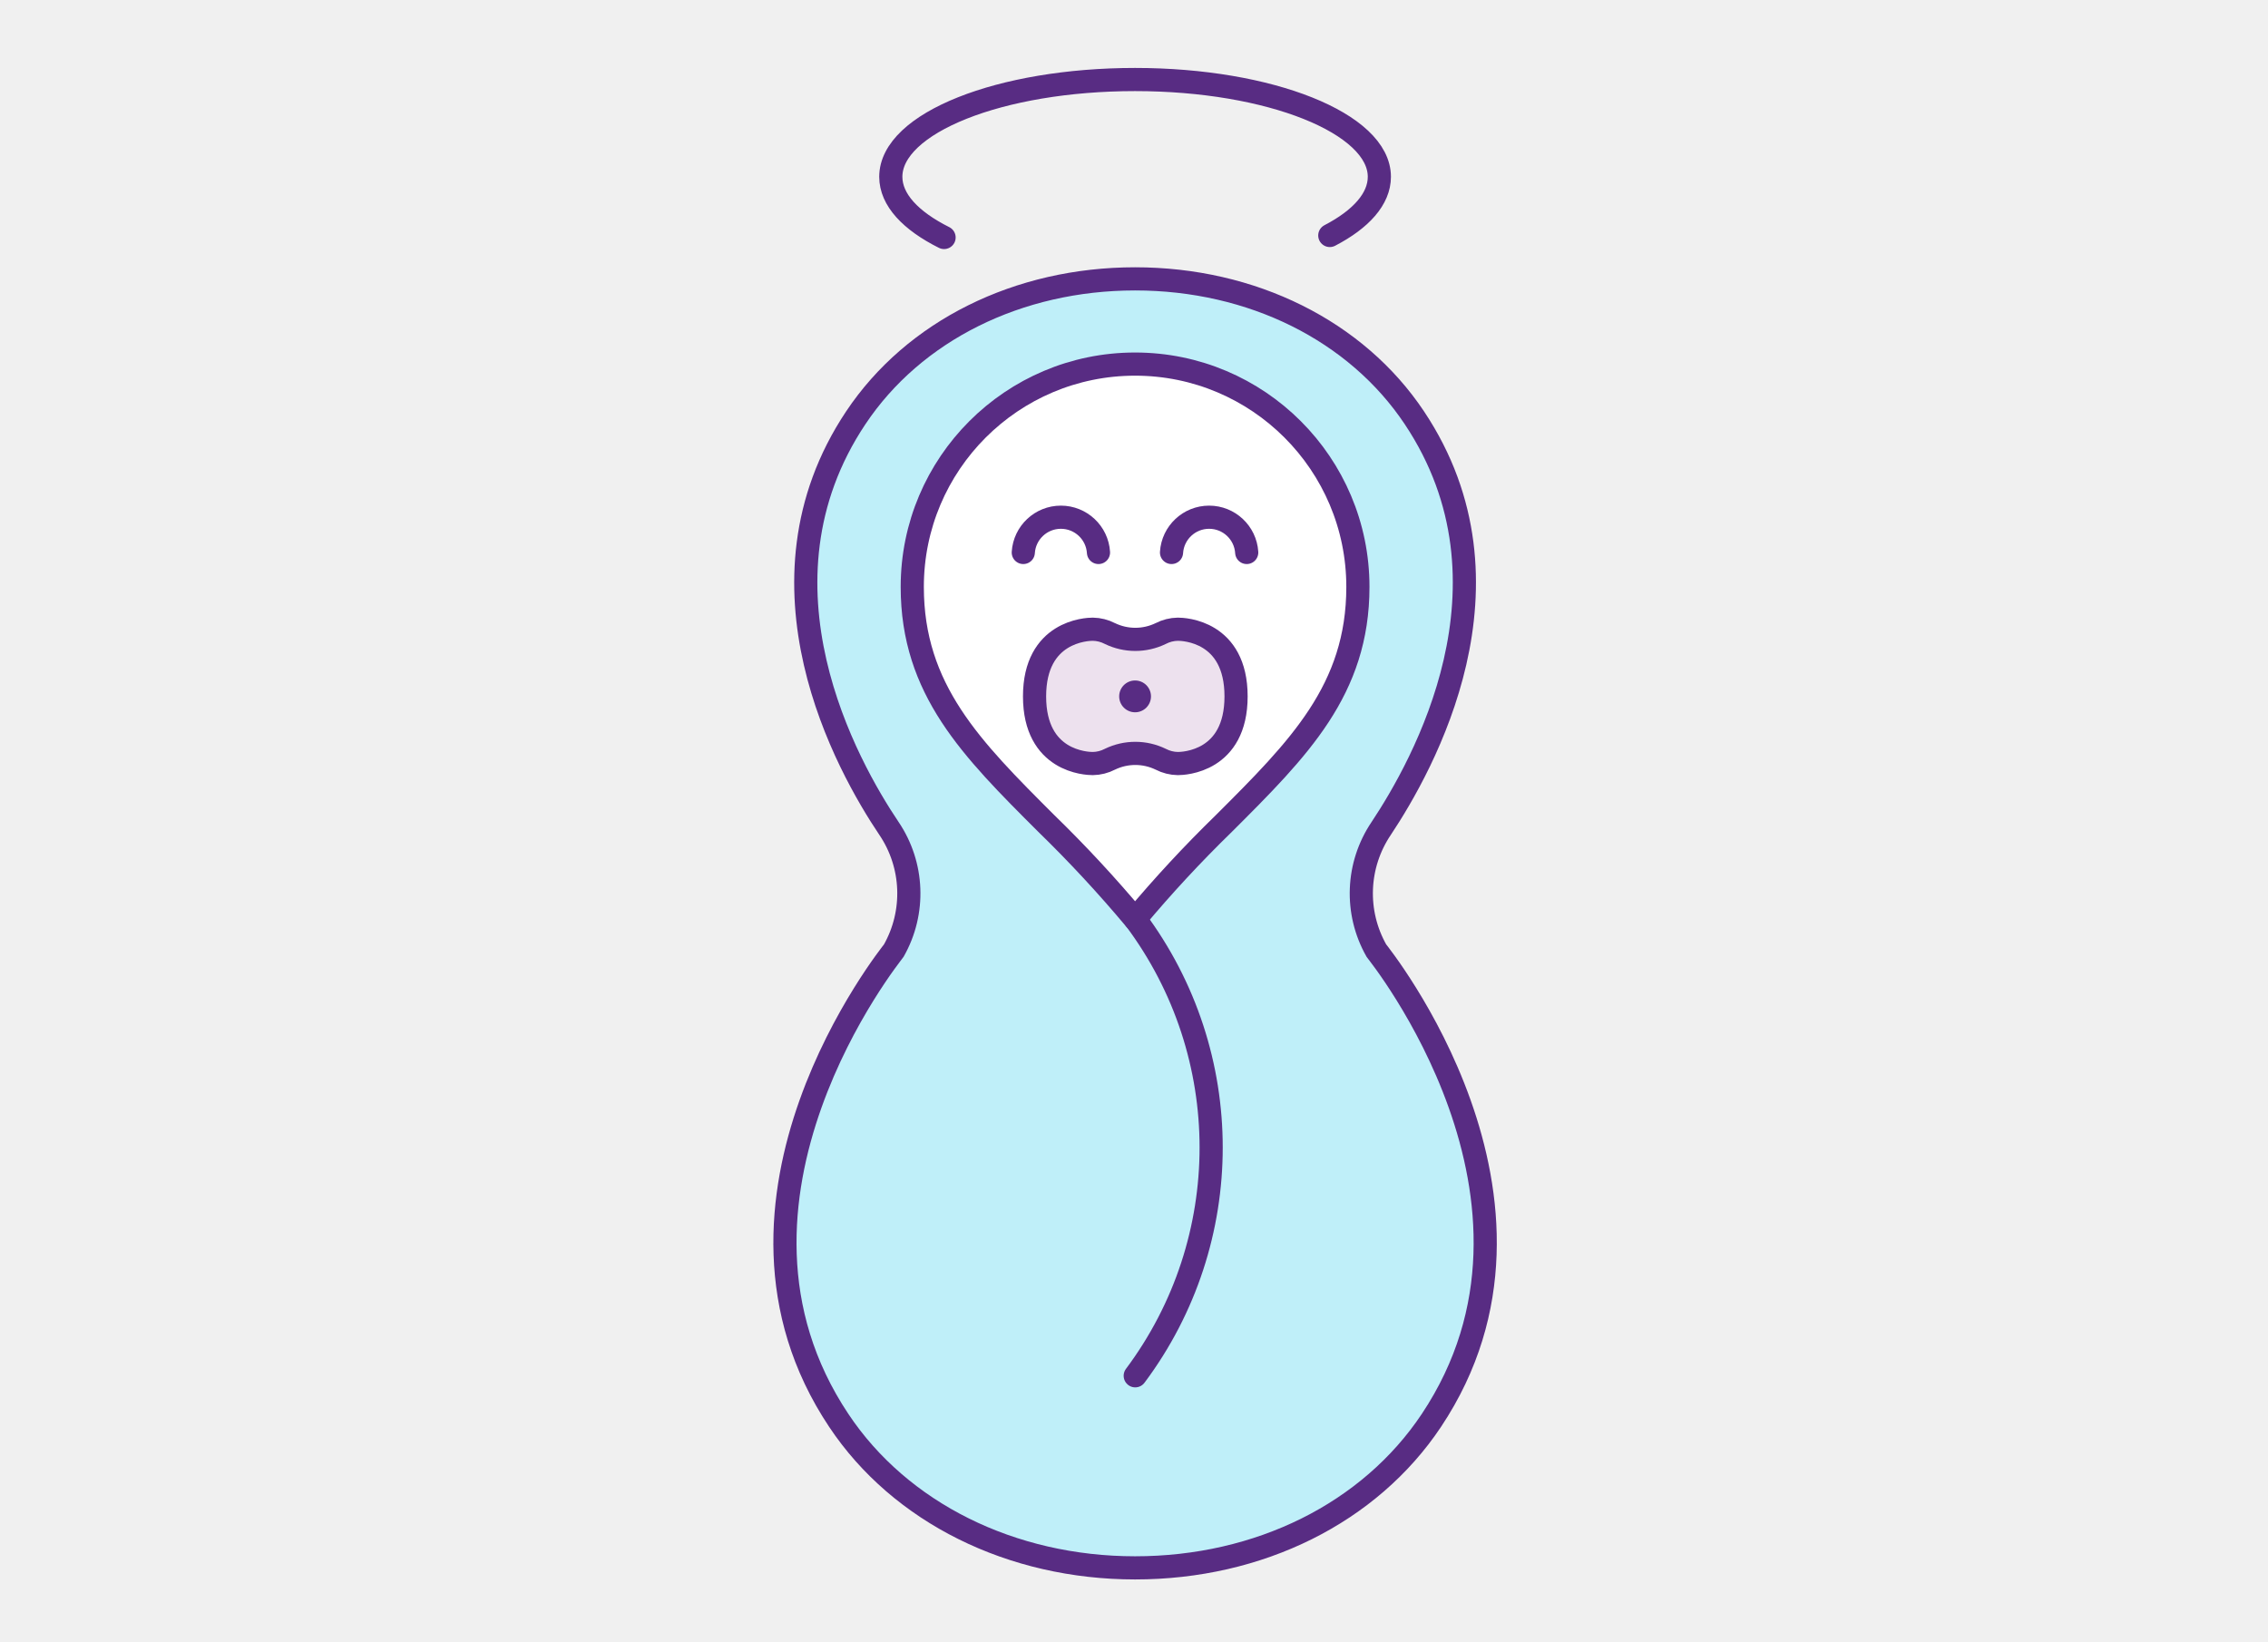
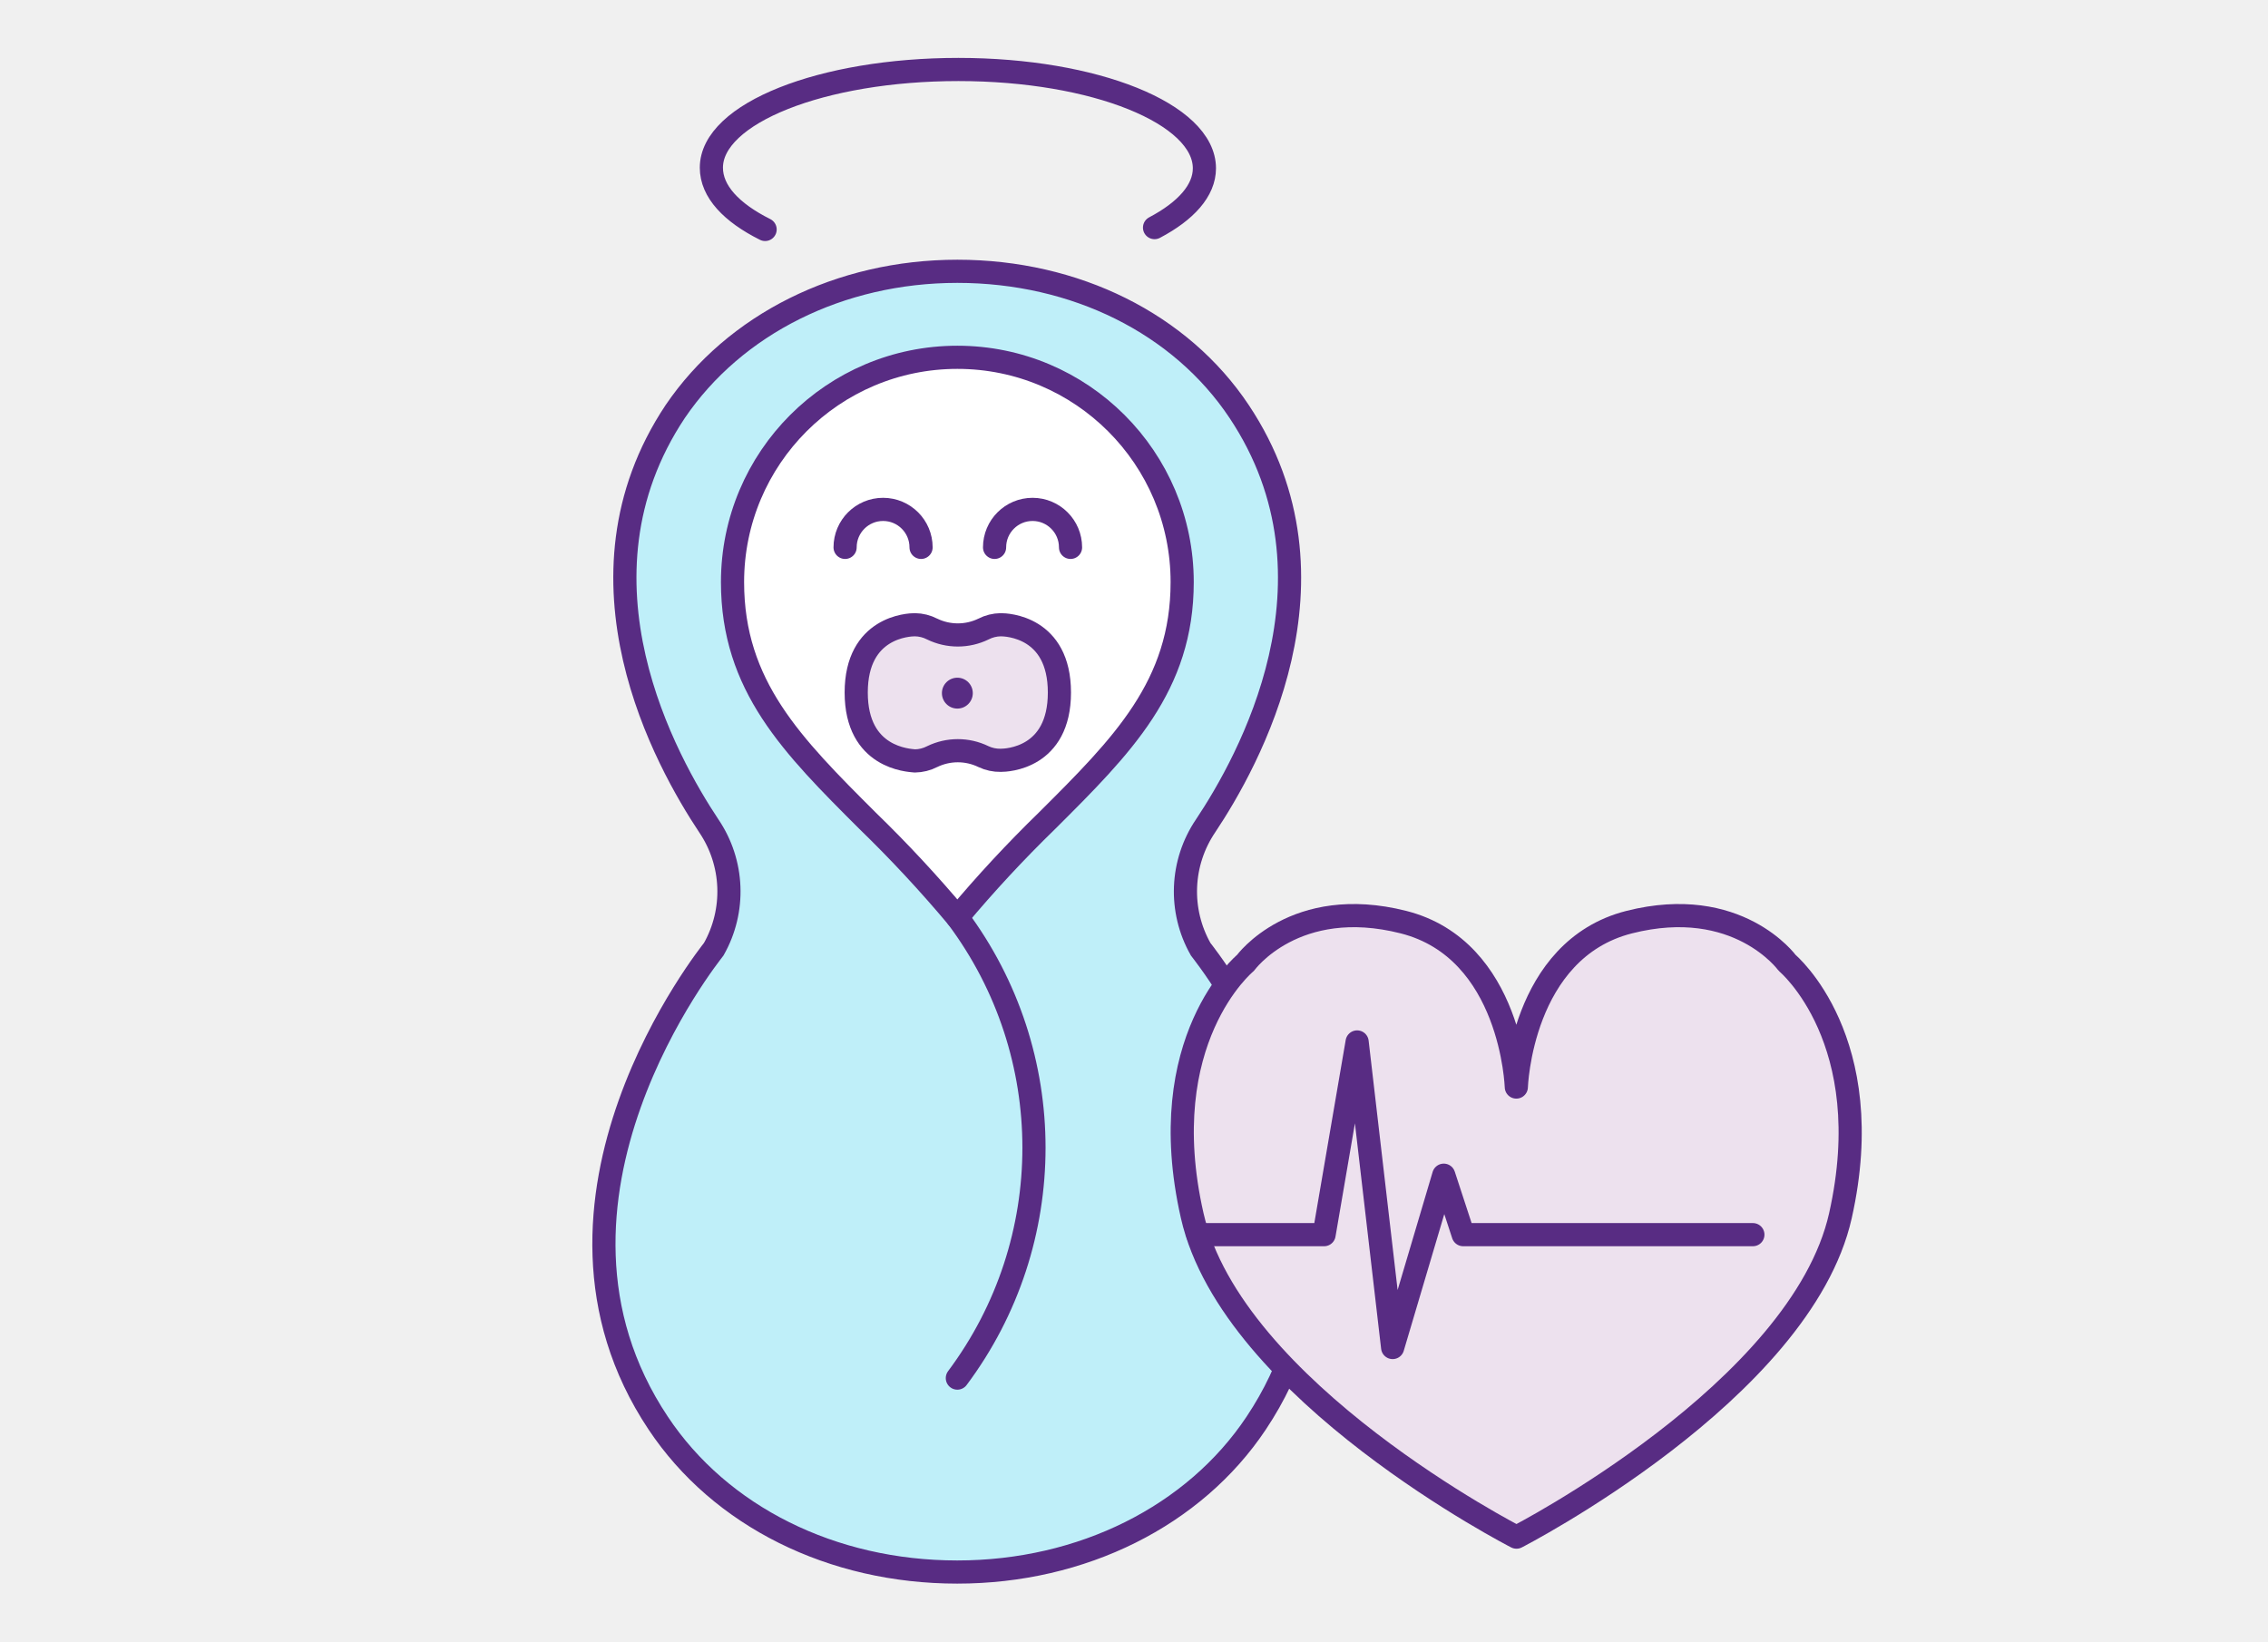
<svg xmlns="http://www.w3.org/2000/svg" id="Layer_1" data-name="Layer 1" viewBox="0 0 146.88 106.34">
  <defs>
    <style>.cls-1{fill:none;}.cls-1,.cls-2,.cls-3,.cls-4{stroke:#582c83;stroke-width:1.5px;}.cls-1,.cls-3,.cls-4{stroke-linecap:round;stroke-linejoin:round;}.cls-2{fill:#bfeff9;stroke-miterlimit:10;}.cls-3{fill:#fff;}.cls-4{fill:#ede1ee;}.cls-5{fill:#582c83;}</style>
  </defs>
-   <path class="cls-1" d="M61.14,15.38c-2.16-1.08-3.45-2.44-3.45-3.93,0-3.48,7.08-6.3,15.82-6.3S89.33,8,89.33,11.45c0,1.43-1.19,2.75-3.21,3.8" />
-   <path class="cls-2" d="M73.51,18.06c7.57,0,14.33,3.36,18.09,9,7.19,10.78.54,22.54-2.15,26.59a7.52,7.52,0,0,0-.31,7.92c.12.17,13.07,16.15,3.56,30.42-4,6-11.16,9.55-19.19,9.55h0c-8,0-15.21-3.57-19.19-9.55-9.51-14.26,3.44-30.24,3.56-30.42a7.52,7.52,0,0,0-.31-7.92c-2.69-4-9.34-15.81-2.15-26.59C59.18,21.42,65.94,18.06,73.51,18.06Z" />
-   <path class="cls-1" d="M73.52,59.53a24.69,24.69,0,0,1,0,29.57" />
-   <path class="cls-3" d="M73.51,59.53a82.3,82.3,0,0,0-5.75-6.2c-4.85-4.84-8.68-8.67-8.68-15.32a14.43,14.43,0,0,1,28.86,0c0,6.66-3.83,10.48-8.68,15.32A82.51,82.51,0,0,0,73.51,59.53Z" />
-   <path class="cls-1" d="M66.27,35.78a2.44,2.44,0,0,1,4.87,0" />
-   <path class="cls-1" d="M75.87,35.78a2.44,2.44,0,0,1,4.87,0" />
-   <path class="cls-4" d="M67,45.1c0-4.22,3.38-4.35,3.77-4.35a2.48,2.48,0,0,1,1.11.28,3.77,3.77,0,0,0,3.29,0,2.49,2.49,0,0,1,1.11-.28c.39,0,3.77.12,3.77,4.35s-3.38,4.35-3.77,4.35a2.49,2.49,0,0,1-1.11-.28,3.77,3.77,0,0,0-3.29,0,2.48,2.48,0,0,1-1.11.28C70.37,49.45,67,49.33,67,45.1Z" />
-   <circle class="cls-5" cx="73.51" cy="45.1" r="1.03" />
+   <path class="cls-1" d="M49.55,14.86c-2.18-1.09-3.48-2.46-3.48-4,0-3.51,7.15-6.36,16-6.36S78,7.38,78,10.9c0,1.44-1.2,2.77-3.23,3.84" />
+   <path class="cls-2" d="M62,17.57c7.64,0,14.46,3.39,18.25,9.08,7.25,10.88.55,22.75-2.17,26.83a7.58,7.58,0,0,0-.32,8c.12.17,13.19,16.3,3.59,30.69-4,6-11.26,9.64-19.36,9.64h0c-8.1,0-15.34-3.6-19.36-9.64-9.6-14.39,3.47-30.52,3.59-30.69a7.58,7.58,0,0,0-.32-8c-2.71-4.08-9.42-15.95-2.17-26.83C47.57,21,54.39,17.57,62,17.57Z" />
+   <path class="cls-1" d="M62,59.41a24.91,24.91,0,0,1,0,29.84" />
+   <path class="cls-3" d="M62,59.41a83,83,0,0,0-5.81-6.25c-4.89-4.88-8.75-8.74-8.75-15.46a14.56,14.56,0,1,1,29.12,0c0,6.72-3.86,10.58-8.76,15.46A83.25,83.25,0,0,0,62,59.41Z" />
+   <path class="cls-1" d="M54.73,35.45a2.46,2.46,0,1,1,4.92,0" />
+   <path class="cls-1" d="M64.41,35.45a2.46,2.46,0,0,1,4.92,0" />
+   <path class="cls-4" d="M55.45,44.85c0-4.26,3.41-4.39,3.8-4.39a2.51,2.51,0,0,1,1.12.28,3.8,3.8,0,0,0,3.32,0,2.51,2.51,0,0,1,1.12-.28c.39,0,3.8.12,3.8,4.39s-3.41,4.39-3.8,4.39A2.51,2.51,0,0,1,63.69,49a3.8,3.8,0,0,0-3.32,0,2.51,2.51,0,0,1-1.12.28C58.87,49.24,55.45,49.12,55.45,44.85Z" />
+   <path class="cls-5" d="M62,45.89a1,1,0,1,1,1-1A1,1,0,0,1,62,45.89Z" />
+   <path class="cls-4" d="M98.21,99.55s-18.41-9.42-21-20.82,3.45-16.37,3.45-16.37,3.2-4.42,10.23-2.64,7.31,10.68,7.31,10.68.28-8.9,7.31-10.68,10.23,2.64,10.23,2.64,6,5,3.45,16.37S98.21,99.55,98.21,99.55Z" />
+   <polyline class="cls-1" points="77.57 79.96 85.75 79.96 87.89 67.48 90.19 87.27 93.5 76.11 94.76 79.96 113.52 79.96" />
</svg>
